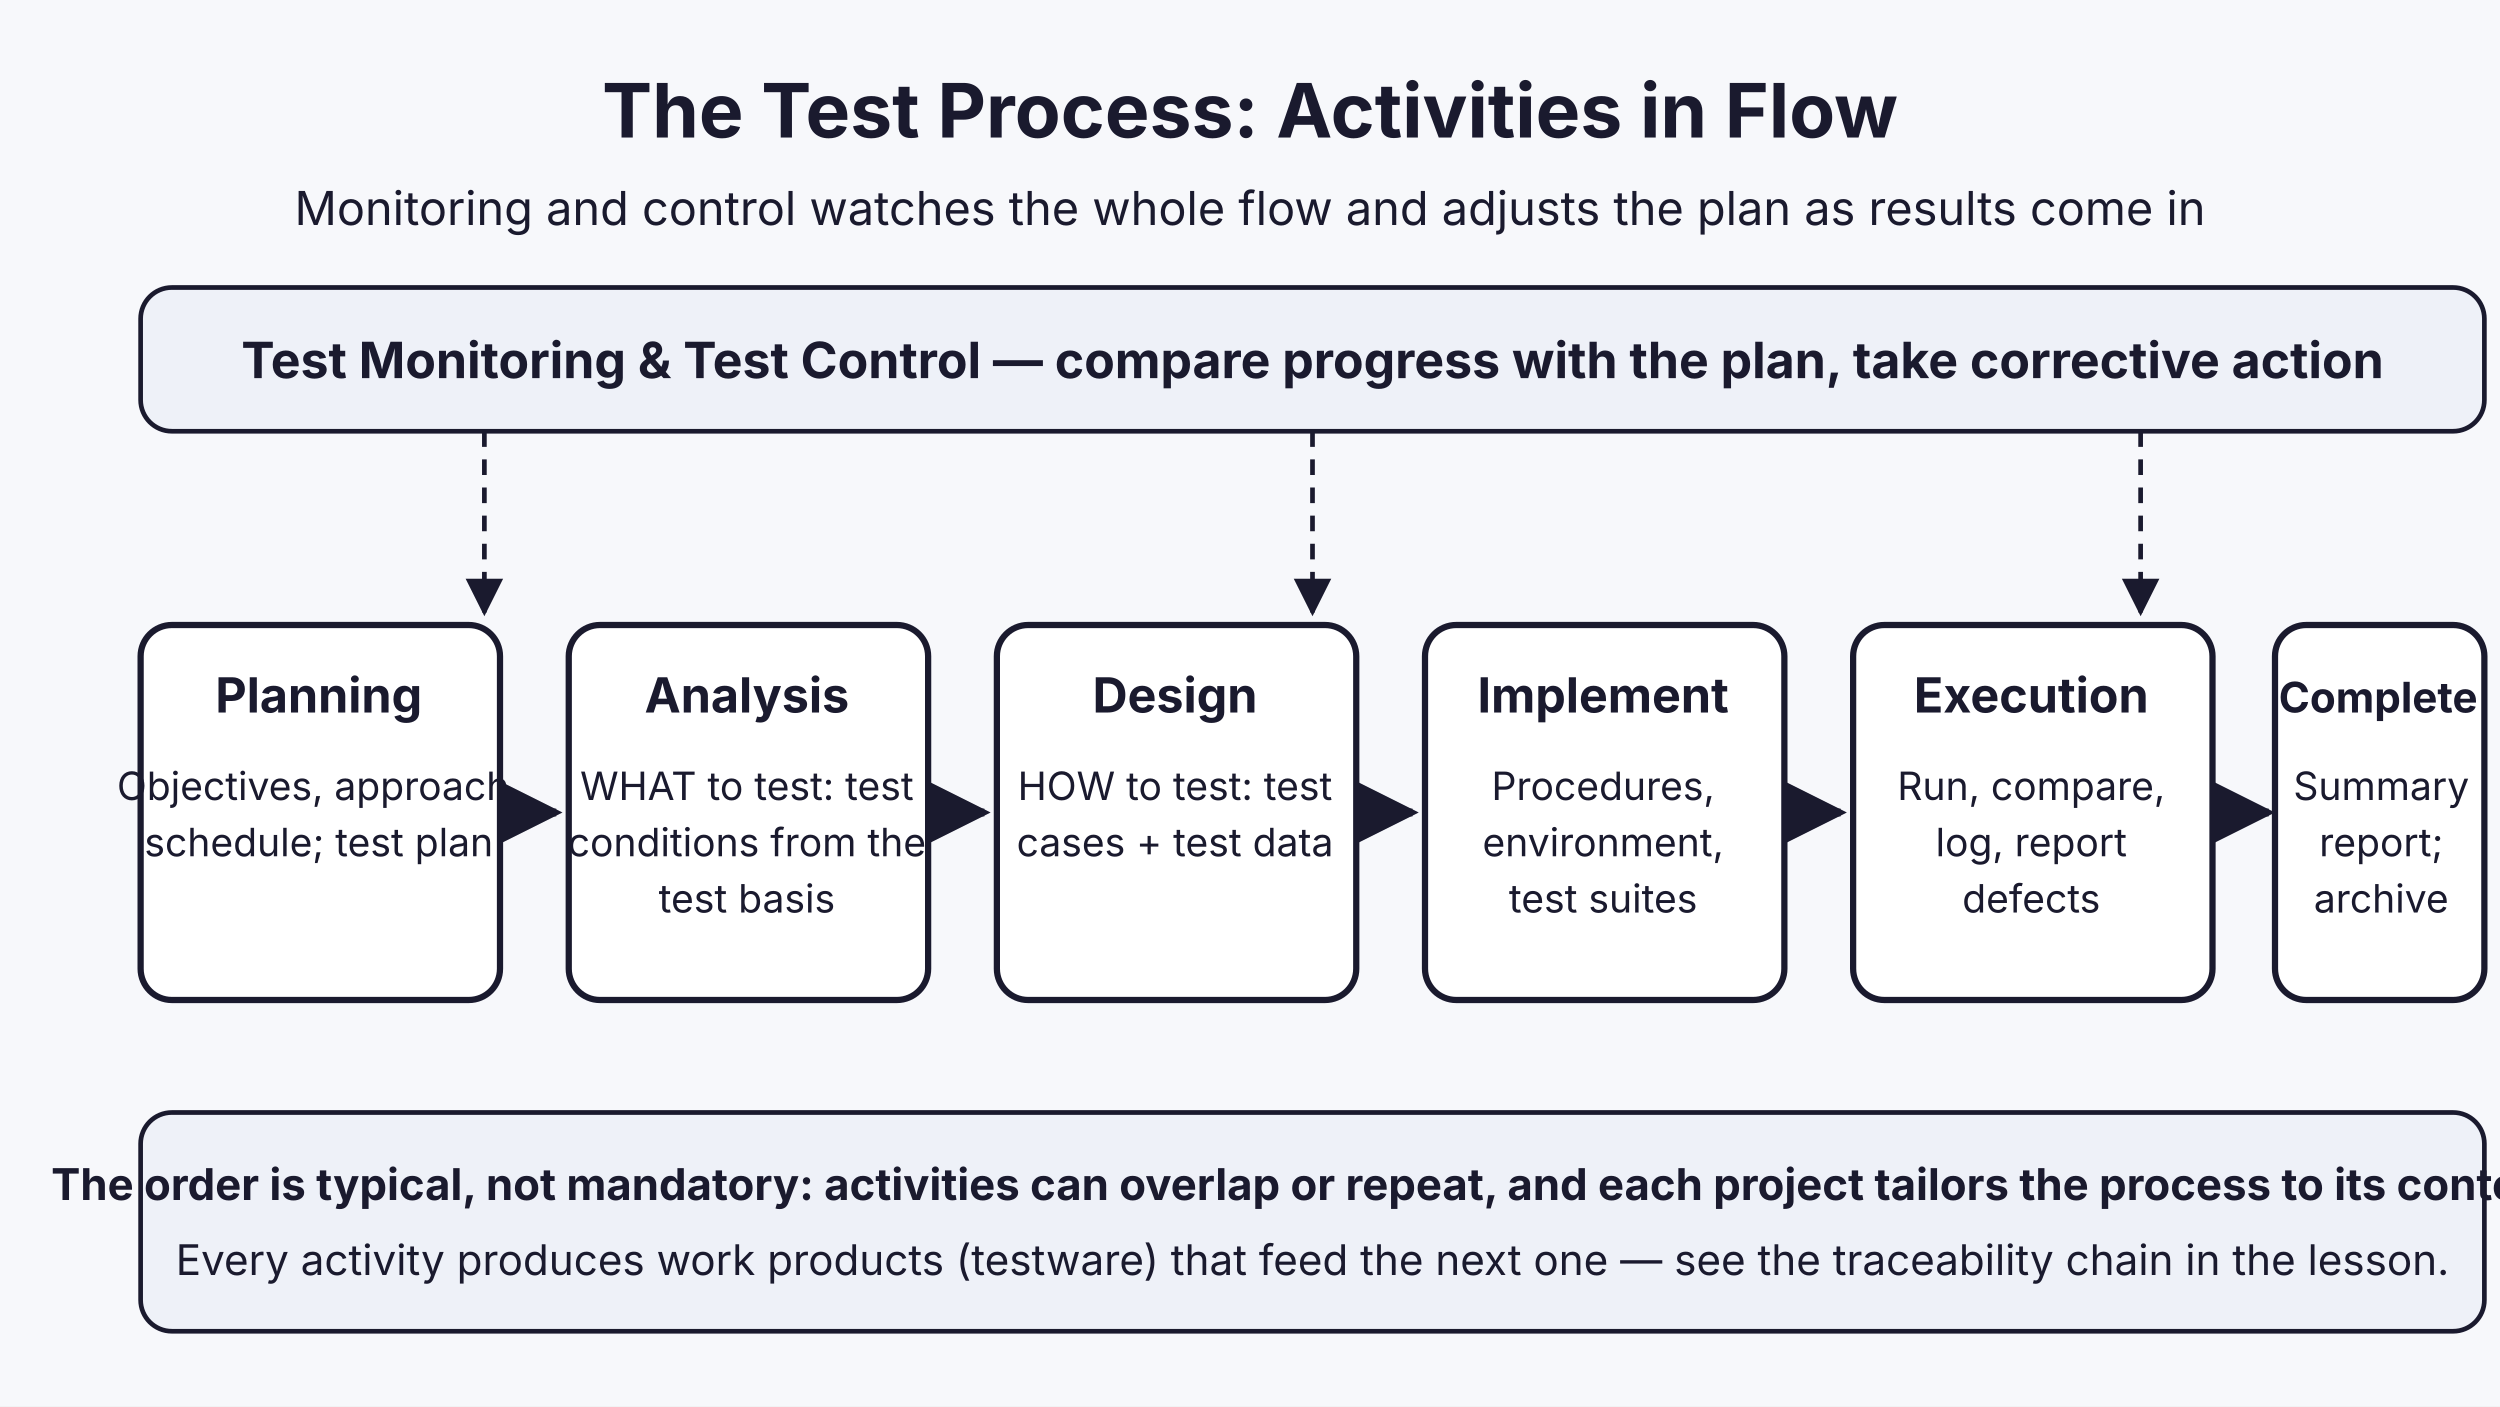
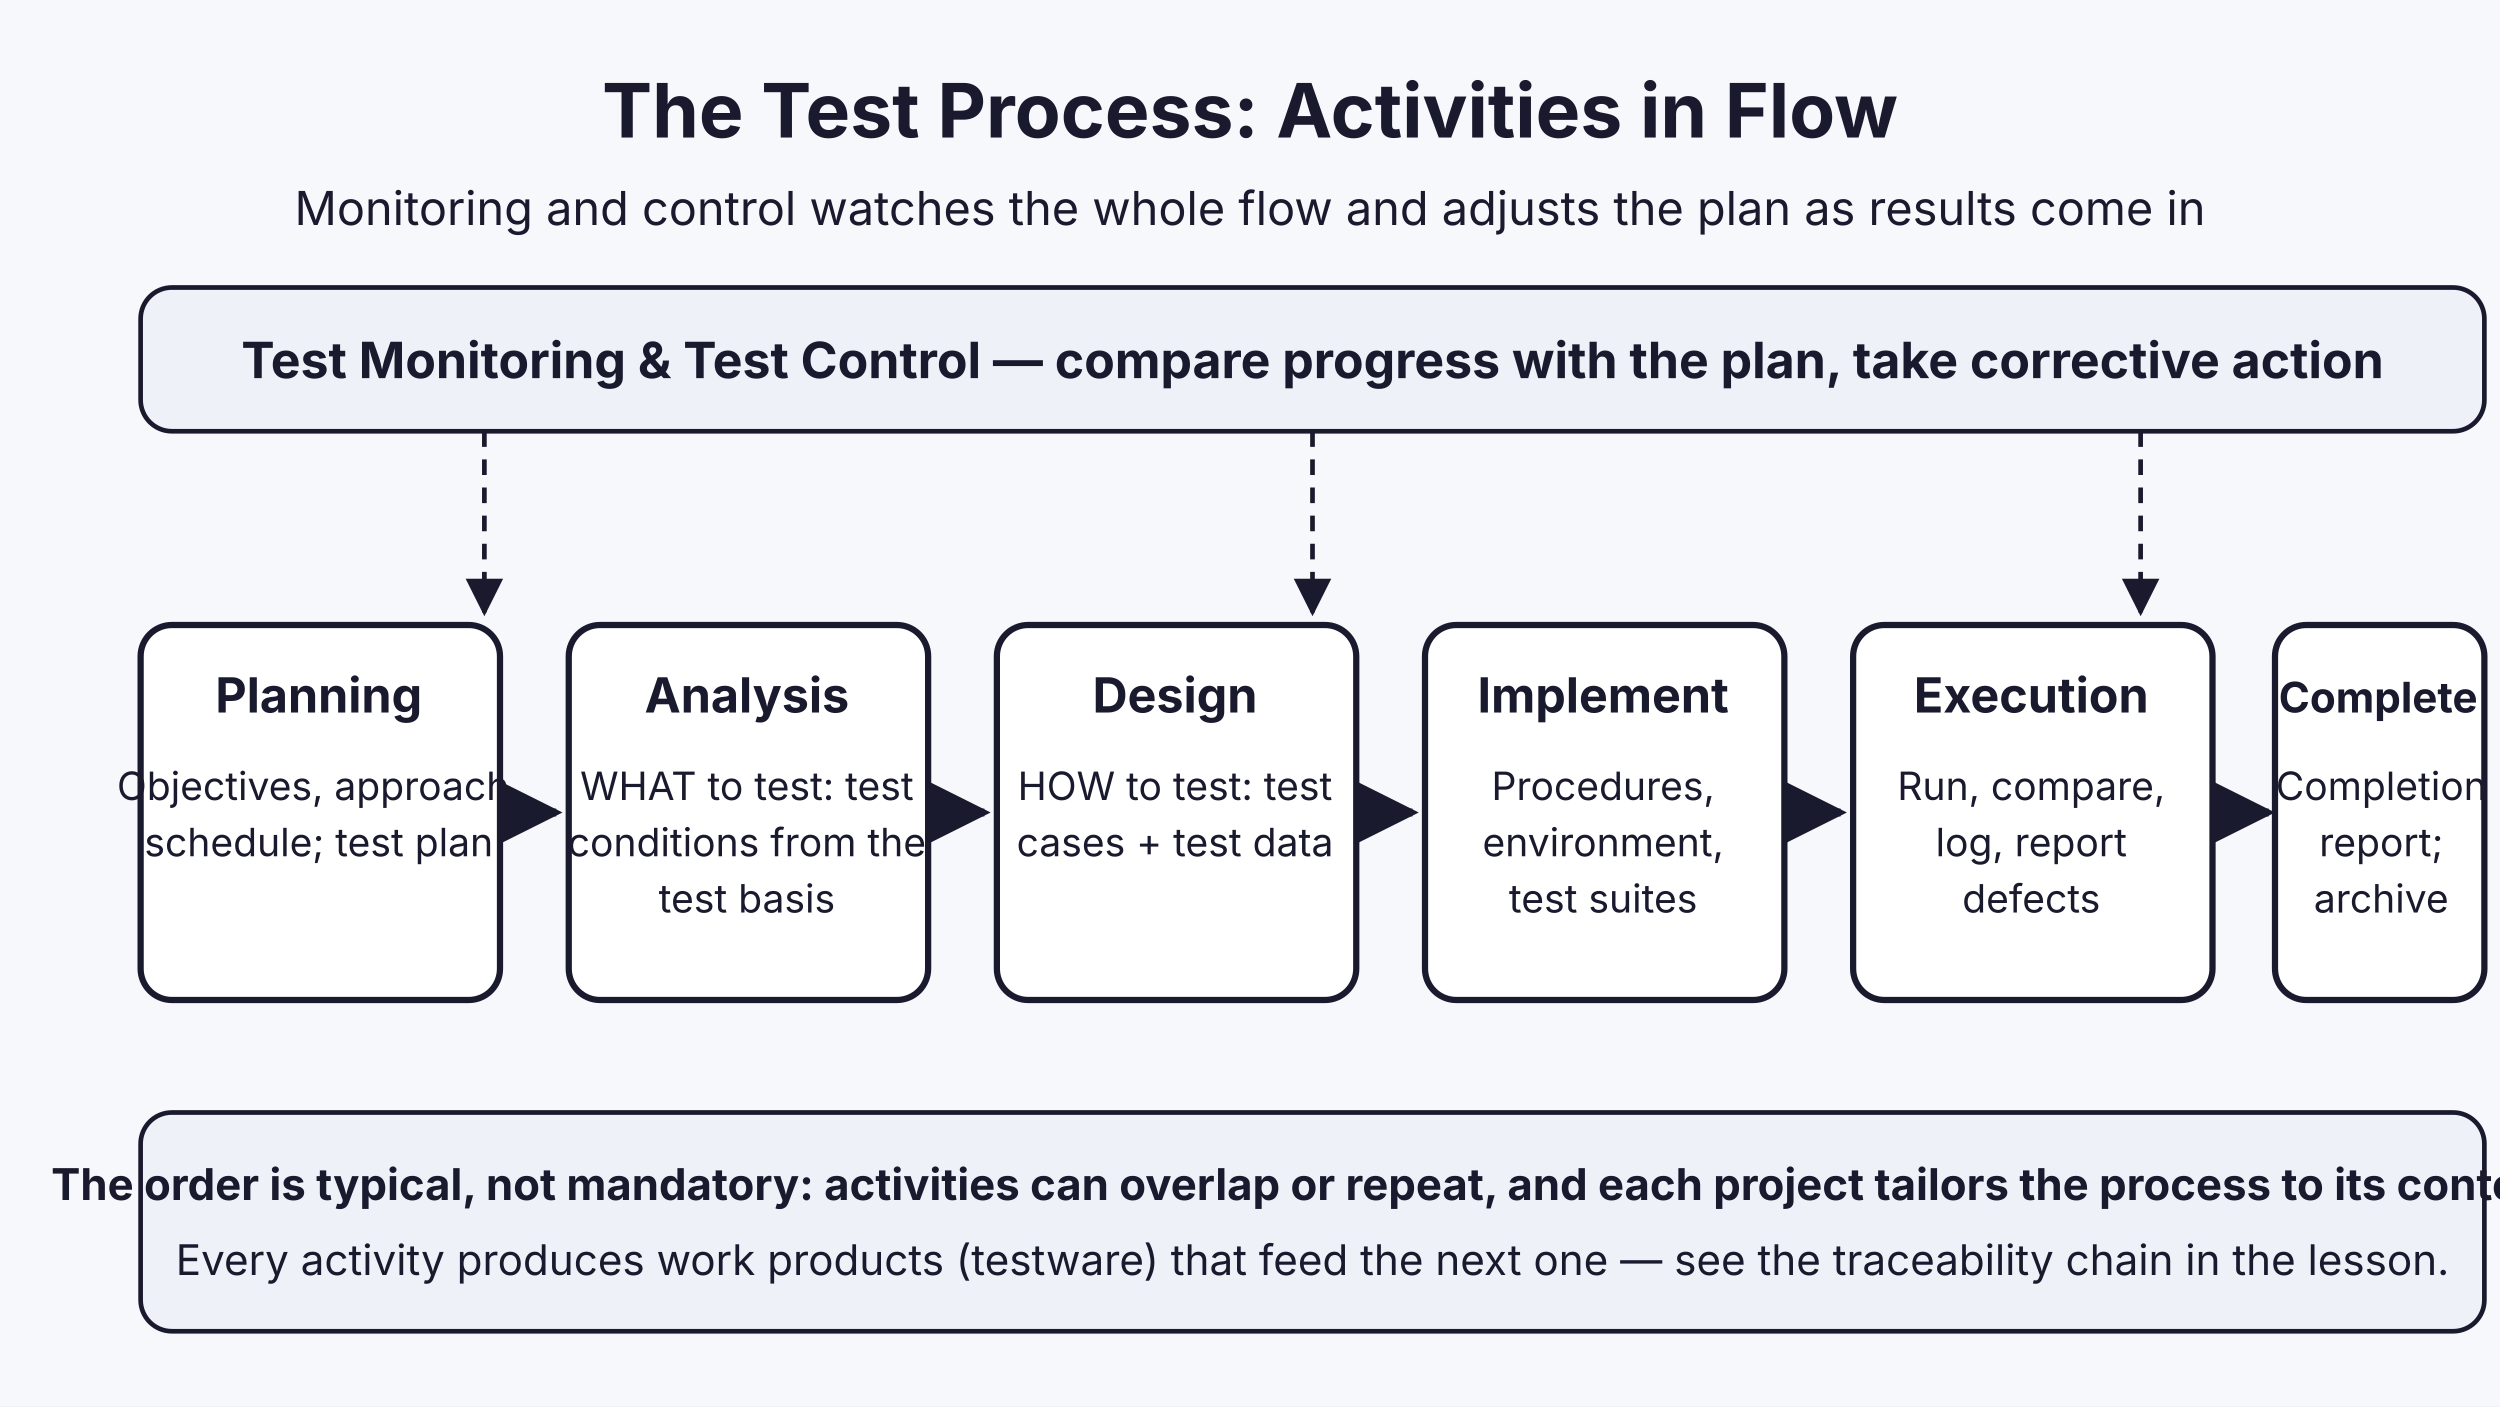
<svg xmlns="http://www.w3.org/2000/svg" viewBox="0 0 800 450" font-family="system-ui, -apple-system, 'Segoe UI', sans-serif">
  <rect width="800" height="450" fill="#f7f8fb" />
  <defs>
    <marker id="arr" viewBox="0 0 10 10" refX="9" refY="5" markerWidth="8" markerHeight="8" orient="auto">
      <path d="M0,0 L10,5 L0,10 z" fill="#1a1a2e" />
    </marker>
  </defs>
  <text x="400" y="44" text-anchor="middle" font-size="24" font-weight="700" fill="#1a1a2e">The Test Process: Activities in Flow</text>
  <text x="400" y="72" text-anchor="middle" font-size="15" fill="#1a1a2e">Monitoring and control watches the whole flow and adjusts the plan as results come in</text>
  <rect x="45" y="92" width="750" height="46" rx="10" fill="#eef1f8" stroke="#1a1a2e" stroke-width="1.5" />
  <text x="420" y="121" text-anchor="middle" font-size="16" font-weight="700" fill="#1a1a2e">Test Monitoring &amp; Test Control — compare progress with the plan, take corrective action</text>
  <line x1="155" y1="138" x2="155" y2="196" stroke="#1a1a2e" stroke-width="1.5" stroke-dasharray="5,4" marker-end="url(#arr)" />
  <line x1="420" y1="138" x2="420" y2="196" stroke="#1a1a2e" stroke-width="1.5" stroke-dasharray="5,4" marker-end="url(#arr)" />
  <line x1="685" y1="138" x2="685" y2="196" stroke="#1a1a2e" stroke-width="1.5" stroke-dasharray="5,4" marker-end="url(#arr)" />
  <rect x="45" y="200" width="115" height="120" rx="10" fill="#ffffff" stroke="#1a1a2e" stroke-width="2" />
  <text x="102" y="228" text-anchor="middle" font-size="15.5" font-weight="700" fill="#1a1a2e">Planning</text>
  <text x="102" y="256" text-anchor="middle" font-size="12.5" fill="#1a1a2e">Objectives, approach,</text>
  <text x="102" y="274" text-anchor="middle" font-size="12.5" fill="#1a1a2e">schedule; test plan</text>
  <line x1="162" y1="260" x2="178" y2="260" stroke="#1a1a2e" stroke-width="2.5" marker-end="url(#arr)" />
  <line x1="299" y1="260" x2="315" y2="260" stroke="#1a1a2e" stroke-width="2.5" marker-end="url(#arr)" />
  <line x1="436" y1="260" x2="452" y2="260" stroke="#1a1a2e" stroke-width="2.5" marker-end="url(#arr)" />
  <rect x="182" y="200" width="115" height="120" rx="10" fill="#ffffff" stroke="#1a1a2e" stroke-width="2" />
  <text x="239" y="228" text-anchor="middle" font-size="15.5" font-weight="700" fill="#1a1a2e">Analysis</text>
  <text x="239" y="256" text-anchor="middle" font-size="12.5" fill="#1a1a2e">WHAT to test: test</text>
  <text x="239" y="274" text-anchor="middle" font-size="12.5" fill="#1a1a2e">conditions from the</text>
  <text x="239" y="292" text-anchor="middle" font-size="12.5" fill="#1a1a2e">test basis</text>
  <line x1="573" y1="260" x2="589" y2="260" stroke="#1a1a2e" stroke-width="2.5" marker-end="url(#arr)" />
  <line x1="710" y1="260" x2="726" y2="260" stroke="#1a1a2e" stroke-width="2.5" marker-end="url(#arr)" />
  <rect x="319" y="200" width="115" height="120" rx="10" fill="#ffffff" stroke="#1a1a2e" stroke-width="2" />
  <text x="376" y="228" text-anchor="middle" font-size="15.5" font-weight="700" fill="#1a1a2e">Design</text>
  <text x="376" y="256" text-anchor="middle" font-size="12.5" fill="#1a1a2e">HOW to test: test</text>
  <text x="376" y="274" text-anchor="middle" font-size="12.5" fill="#1a1a2e">cases + test data</text>
  <rect x="456" y="200" width="115" height="120" rx="10" fill="#ffffff" stroke="#1a1a2e" stroke-width="2" />
  <text x="513" y="228" text-anchor="middle" font-size="15.5" font-weight="700" fill="#1a1a2e">Implement</text>
  <text x="513" y="256" text-anchor="middle" font-size="12.5" fill="#1a1a2e">Procedures,</text>
  <text x="513" y="274" text-anchor="middle" font-size="12.5" fill="#1a1a2e">environment,</text>
  <text x="513" y="292" text-anchor="middle" font-size="12.5" fill="#1a1a2e">test suites</text>
  <rect x="593" y="200" width="115" height="120" rx="10" fill="#ffffff" stroke="#1a1a2e" stroke-width="2" />
  <text x="650" y="228" text-anchor="middle" font-size="15.5" font-weight="700" fill="#1a1a2e">Execution</text>
  <text x="650" y="256" text-anchor="middle" font-size="12.5" fill="#1a1a2e">Run, compare,</text>
  <text x="650" y="274" text-anchor="middle" font-size="12.5" fill="#1a1a2e">log, report</text>
  <text x="650" y="292" text-anchor="middle" font-size="12.5" fill="#1a1a2e">defects</text>
  <rect x="728" y="200" width="67" height="120" rx="10" fill="#ffffff" stroke="#1a1a2e" stroke-width="2" />
  <text x="761" y="228" text-anchor="middle" font-size="13.5" font-weight="700" fill="#1a1a2e">Complete</text>
-   <text x="762" y="256" text-anchor="middle" font-size="12.5" fill="#1a1a2e">Summary</text>
+   <text x="762" y="256" text-anchor="middle" font-size="12.5" fill="#1a1a2e">Completion</text>
  <text x="762" y="274" text-anchor="middle" font-size="12.5" fill="#1a1a2e">report;</text>
  <text x="762" y="292" text-anchor="middle" font-size="12.5" fill="#1a1a2e">archive</text>
  <rect x="45" y="356" width="750" height="70" rx="10" fill="#eef1f8" stroke="#1a1a2e" stroke-width="1.5" />
  <text x="420" y="384" text-anchor="middle" font-size="14" font-weight="700" fill="#1a1a2e">The order is typical, not mandatory: activities can overlap or repeat, and each project tailors the process to its context.</text>
  <text x="420" y="408" text-anchor="middle" font-size="13.5" fill="#1a1a2e">Every activity produces work products (testware) that feed the next one — see the traceability chain in the lesson.</text>
</svg>
